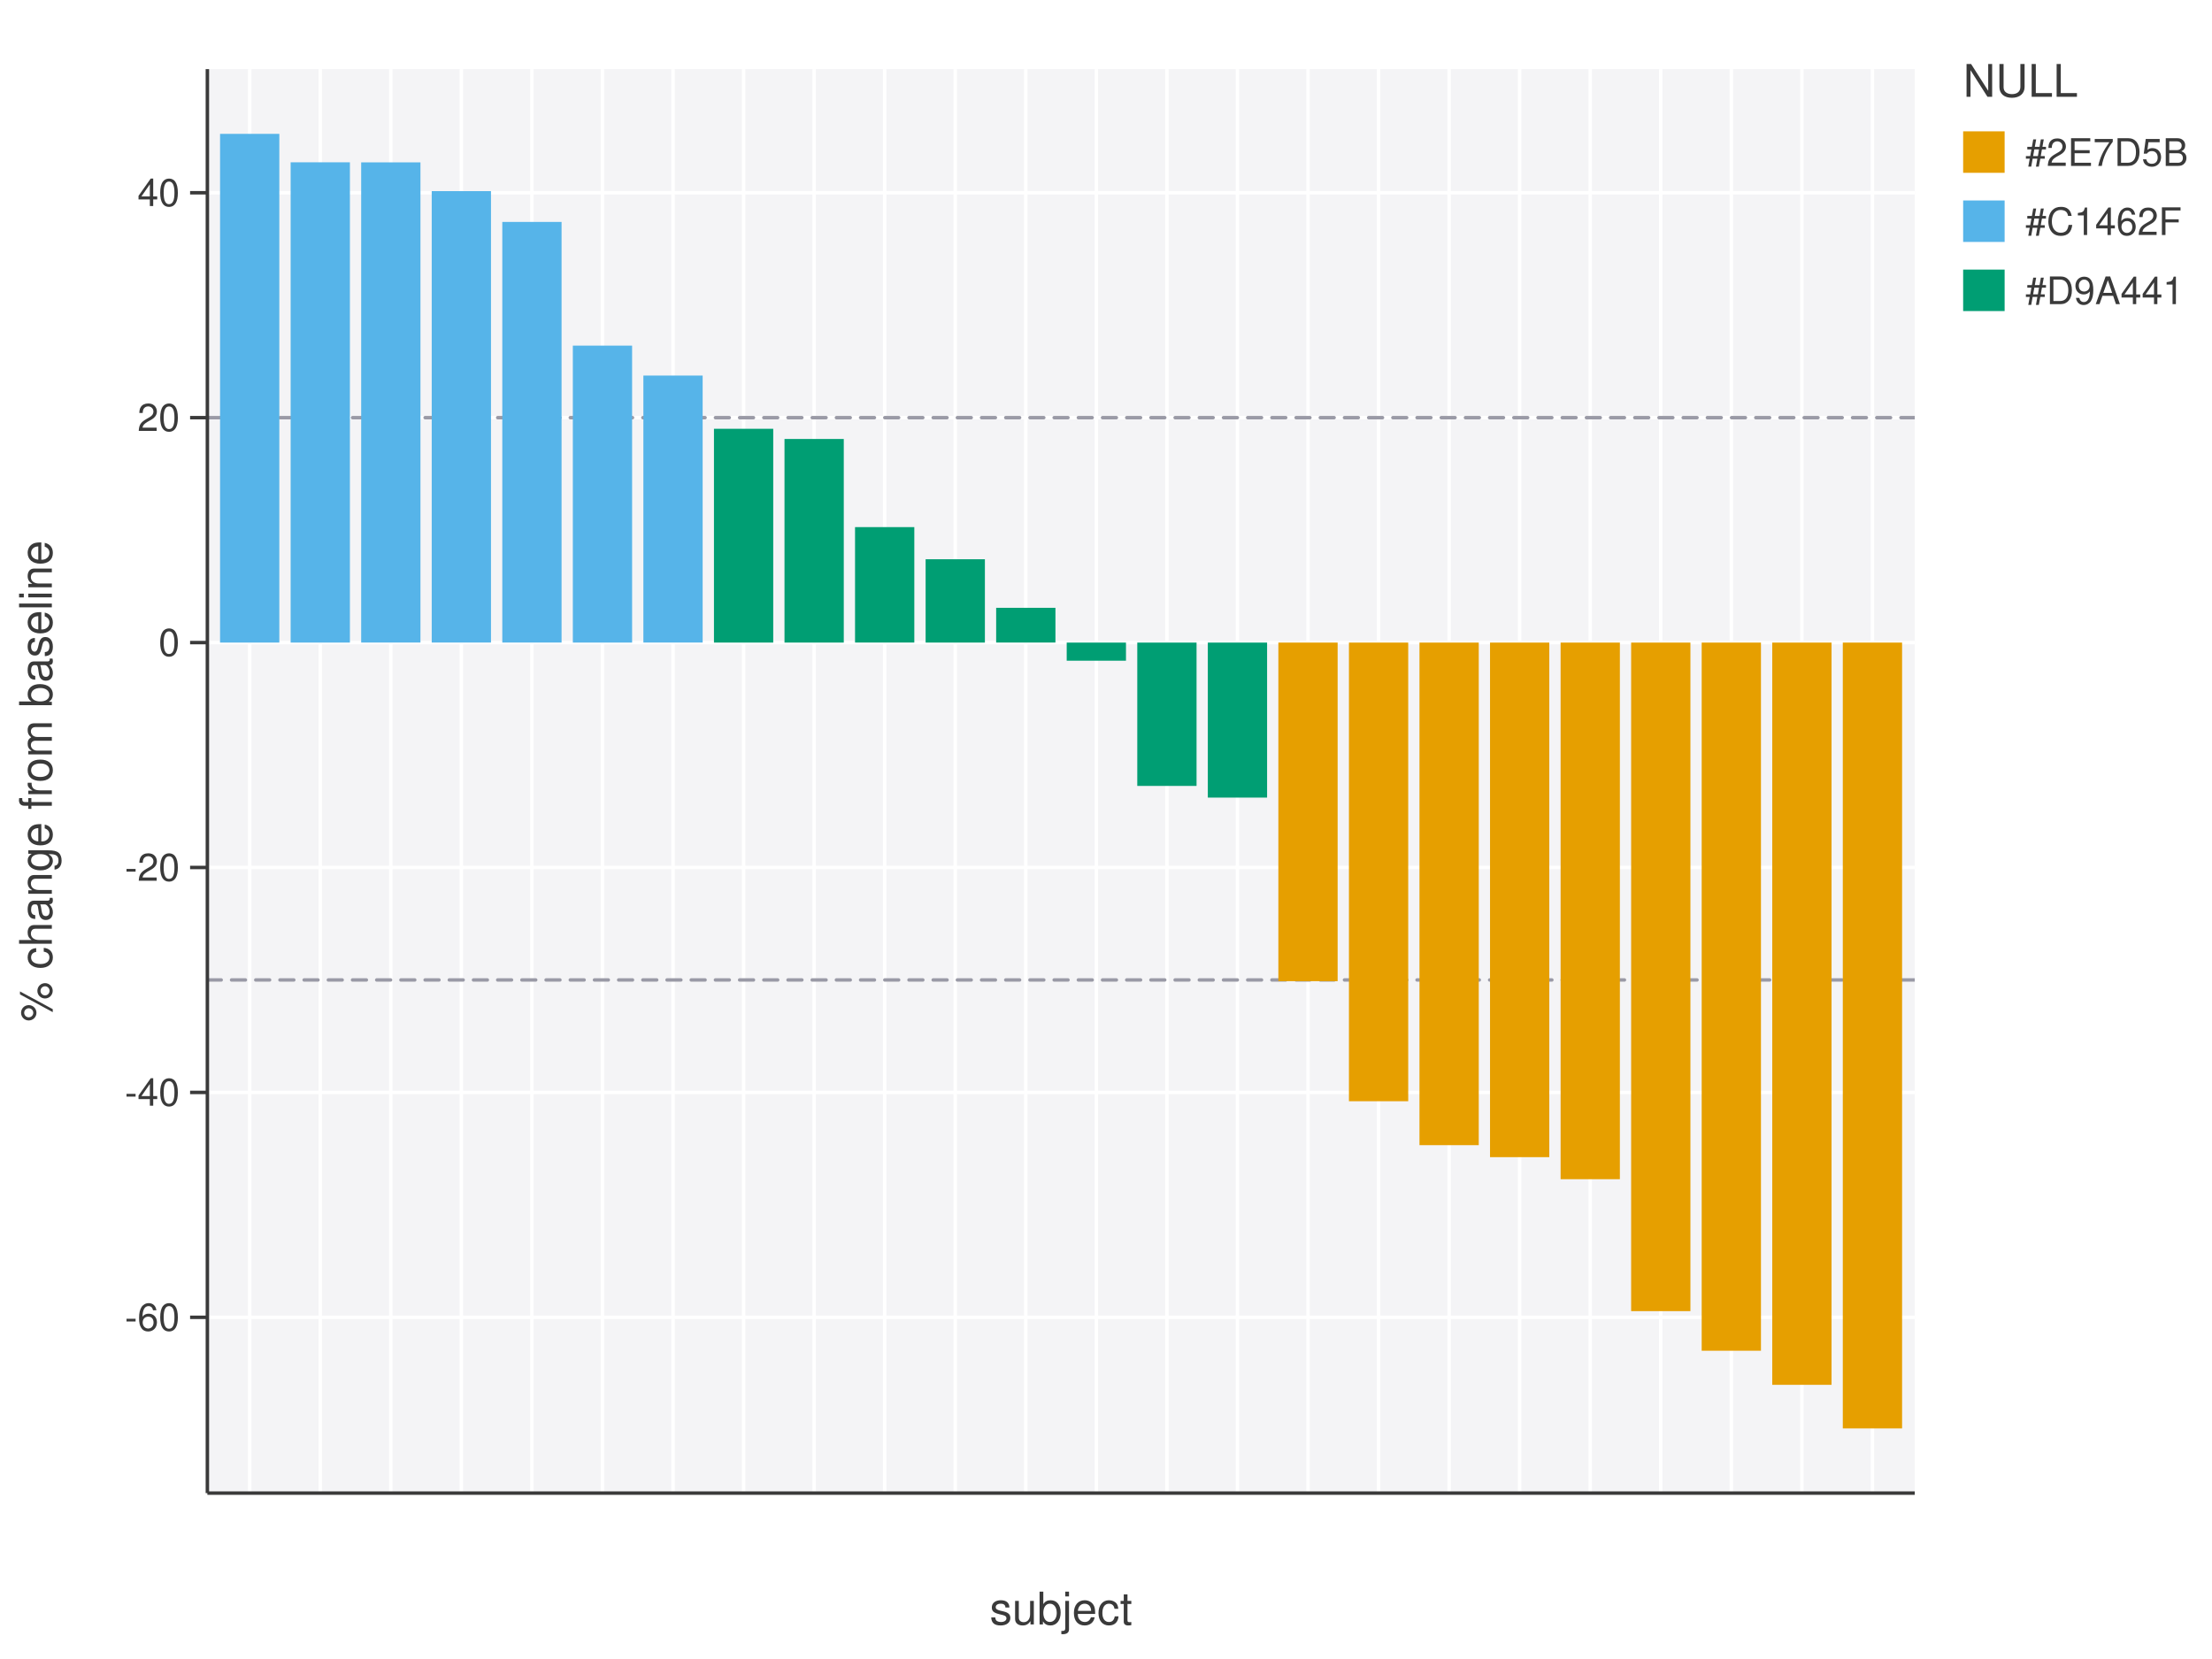
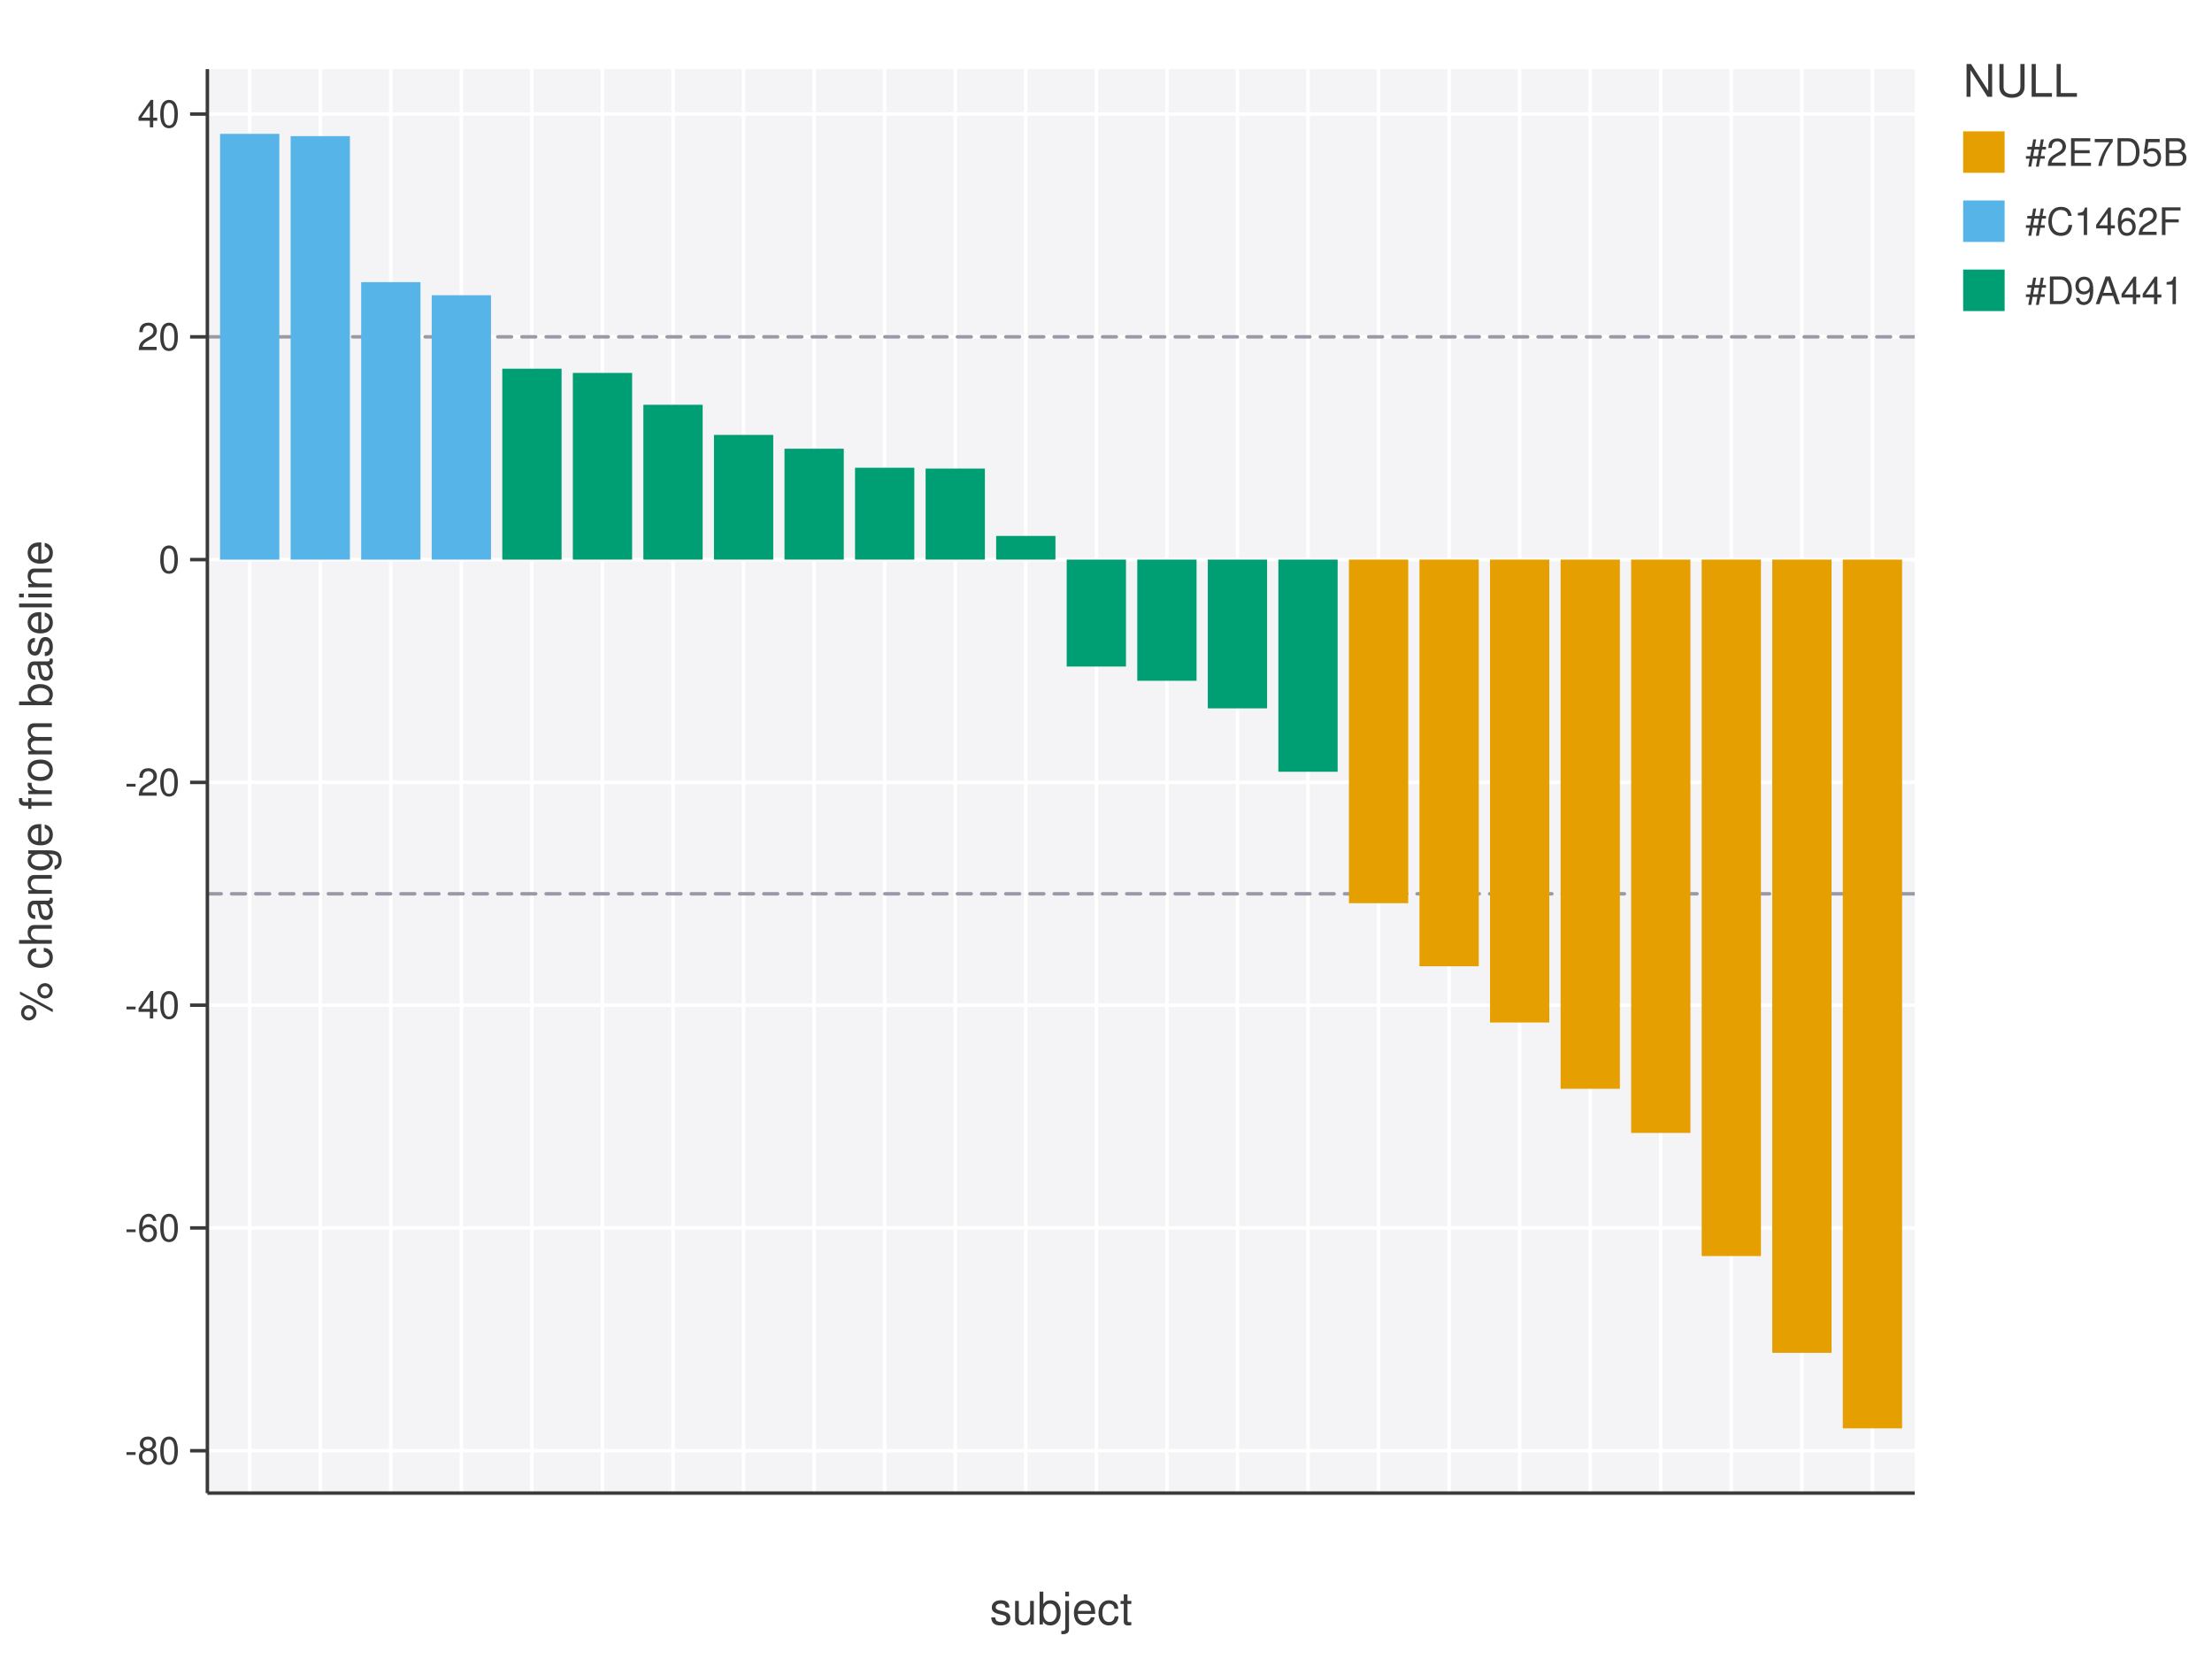
<svg xmlns="http://www.w3.org/2000/svg" width="640" height="480" viewBox="0 0 640 480" font-family="Helvetica, Arial, sans-serif">
  <rect x="0" y="0" width="640" height="480" fill="#FFFFFF" />
  <rect x="60" y="20" width="494" height="412" fill="#F4F4F6" />
  <line x1="72.25" y1="20" x2="72.25" y2="432" stroke="#FFFFFF" stroke-width="1" />
  <line x1="92.66" y1="20" x2="92.66" y2="432" stroke="#FFFFFF" stroke-width="1" />
  <line x1="113.07" y1="20" x2="113.07" y2="432" stroke="#FFFFFF" stroke-width="1" />
  <line x1="133.49" y1="20" x2="133.49" y2="432" stroke="#FFFFFF" stroke-width="1" />
  <line x1="153.9" y1="20" x2="153.9" y2="432" stroke="#FFFFFF" stroke-width="1" />
  <line x1="174.31" y1="20" x2="174.31" y2="432" stroke="#FFFFFF" stroke-width="1" />
  <line x1="194.73" y1="20" x2="194.73" y2="432" stroke="#FFFFFF" stroke-width="1" />
  <line x1="215.14" y1="20" x2="215.14" y2="432" stroke="#FFFFFF" stroke-width="1" />
  <line x1="235.55" y1="20" x2="235.55" y2="432" stroke="#FFFFFF" stroke-width="1" />
  <line x1="255.97" y1="20" x2="255.97" y2="432" stroke="#FFFFFF" stroke-width="1" />
  <line x1="276.38" y1="20" x2="276.38" y2="432" stroke="#FFFFFF" stroke-width="1" />
  <line x1="296.79" y1="20" x2="296.79" y2="432" stroke="#FFFFFF" stroke-width="1" />
  <line x1="317.21" y1="20" x2="317.21" y2="432" stroke="#FFFFFF" stroke-width="1" />
  <line x1="337.62" y1="20" x2="337.62" y2="432" stroke="#FFFFFF" stroke-width="1" />
  <line x1="358.03" y1="20" x2="358.03" y2="432" stroke="#FFFFFF" stroke-width="1" />
  <line x1="378.45" y1="20" x2="378.45" y2="432" stroke="#FFFFFF" stroke-width="1" />
  <line x1="398.86" y1="20" x2="398.86" y2="432" stroke="#FFFFFF" stroke-width="1" />
  <line x1="419.27" y1="20" x2="419.27" y2="432" stroke="#FFFFFF" stroke-width="1" />
  <line x1="439.69" y1="20" x2="439.69" y2="432" stroke="#FFFFFF" stroke-width="1" />
  <line x1="460.1" y1="20" x2="460.1" y2="432" stroke="#FFFFFF" stroke-width="1" />
  <line x1="480.51" y1="20" x2="480.51" y2="432" stroke="#FFFFFF" stroke-width="1" />
  <line x1="500.93" y1="20" x2="500.93" y2="432" stroke="#FFFFFF" stroke-width="1" />
  <line x1="521.34" y1="20" x2="521.34" y2="432" stroke="#FFFFFF" stroke-width="1" />
  <line x1="541.75" y1="20" x2="541.75" y2="432" stroke="#FFFFFF" stroke-width="1" />
-   <line x1="60" y1="381.14" x2="554" y2="381.14" stroke="#FFFFFF" stroke-width="1" />
-   <line x1="60" y1="316.07" x2="554" y2="316.07" stroke="#FFFFFF" stroke-width="1" />
-   <line x1="60" y1="250.99" x2="554" y2="250.99" stroke="#FFFFFF" stroke-width="1" />
-   <line x1="60" y1="185.92" x2="554" y2="185.92" stroke="#FFFFFF" stroke-width="1" />
-   <line x1="60" y1="120.84" x2="554" y2="120.84" stroke="#FFFFFF" stroke-width="1" />
-   <line x1="60" y1="55.77" x2="554" y2="55.77" stroke="#FFFFFF" stroke-width="1" />
+   <line x1="60" y1="419.74" x2="554" y2="419.74" stroke="#FFFFFF" stroke-width="1" />
+   <line x1="60" y1="355.28" x2="554" y2="355.28" stroke="#FFFFFF" stroke-width="1" />
+   <line x1="60" y1="290.83" x2="554" y2="290.83" stroke="#FFFFFF" stroke-width="1" />
+   <line x1="60" y1="226.37" x2="554" y2="226.37" stroke="#FFFFFF" stroke-width="1" />
+   <line x1="60" y1="161.91" x2="554" y2="161.91" stroke="#FFFFFF" stroke-width="1" />
+   <line x1="60" y1="97.46" x2="554" y2="97.46" stroke="#FFFFFF" stroke-width="1" />
+   <line x1="60" y1="33" x2="554" y2="33" stroke="#FFFFFF" stroke-width="1" />
  <clipPath id="panel1">
    <rect x="60" y="20" width="494" height="412" />
  </clipPath>
  <g clip-path="url(#panel1)">
-     <polyline points="60,120.84 554,120.84" fill="none" stroke="#9A9AA6" stroke-width="1" stroke-opacity="1" stroke-linejoin="round" stroke-linecap="round" stroke-dasharray="4,3" />
-     <polyline points="60,283.53 554,283.53" fill="none" stroke="#9A9AA6" stroke-width="1" stroke-opacity="1" stroke-linejoin="round" stroke-linecap="round" stroke-dasharray="4,3" />
-     <rect x="63.67" y="38.73" width="17.15" height="147.19" fill="#56B4E9" fill-opacity="1" />
-     <rect x="84.09" y="46.96" width="17.15" height="138.96" fill="#56B4E9" fill-opacity="1" />
-     <rect x="104.5" y="46.98" width="17.15" height="138.93" fill="#56B4E9" fill-opacity="1" />
-     <rect x="124.91" y="55.3" width="17.15" height="130.61" fill="#56B4E9" fill-opacity="1" />
-     <rect x="145.33" y="64.21" width="17.15" height="121.7" fill="#56B4E9" fill-opacity="1" />
-     <rect x="165.74" y="100" width="17.15" height="85.92" fill="#56B4E9" fill-opacity="1" />
-     <rect x="186.15" y="108.66" width="17.15" height="77.25" fill="#56B4E9" fill-opacity="1" />
-     <rect x="206.57" y="124.06" width="17.15" height="61.86" fill="#009E73" fill-opacity="1" />
-     <rect x="226.98" y="127.01" width="17.15" height="58.91" fill="#009E73" fill-opacity="1" />
-     <rect x="247.39" y="152.51" width="17.15" height="33.4" fill="#009E73" fill-opacity="1" />
-     <rect x="267.81" y="161.81" width="17.15" height="24.11" fill="#009E73" fill-opacity="1" />
-     <rect x="288.22" y="175.86" width="17.15" height="10.05" fill="#009E73" fill-opacity="1" />
-     <rect x="308.63" y="185.92" width="17.15" height="5.24" fill="#009E73" fill-opacity="1" />
-     <rect x="329.05" y="185.92" width="17.15" height="41.47" fill="#009E73" fill-opacity="1" />
-     <rect x="349.46" y="185.92" width="17.15" height="44.85" fill="#009E73" fill-opacity="1" />
-     <rect x="369.87" y="185.92" width="17.15" height="97.96" fill="#E69F00" fill-opacity="1" />
-     <rect x="390.29" y="185.92" width="17.15" height="132.7" fill="#E69F00" fill-opacity="1" />
-     <rect x="410.7" y="185.92" width="17.15" height="145.41" fill="#E69F00" fill-opacity="1" />
-     <rect x="431.11" y="185.92" width="17.15" height="148.88" fill="#E69F00" fill-opacity="1" />
-     <rect x="451.53" y="185.92" width="17.15" height="155.26" fill="#E69F00" fill-opacity="1" />
-     <rect x="471.94" y="185.92" width="17.15" height="193.43" fill="#E69F00" fill-opacity="1" />
-     <rect x="492.35" y="185.92" width="17.15" height="204.89" fill="#E69F00" fill-opacity="1" />
-     <rect x="512.77" y="185.92" width="17.15" height="214.75" fill="#E69F00" fill-opacity="1" />
-     <rect x="533.18" y="185.92" width="17.15" height="227.36" fill="#E69F00" fill-opacity="1" />
+     <polyline points="60,97.46 554,97.46" fill="none" stroke="#9A9AA6" stroke-width="1" stroke-opacity="1" stroke-linejoin="round" stroke-linecap="round" stroke-dasharray="4,3" />
+     <polyline points="60,258.6 554,258.6" fill="none" stroke="#9A9AA6" stroke-width="1" stroke-opacity="1" stroke-linejoin="round" stroke-linecap="round" stroke-dasharray="4,3" />
+     <rect x="63.67" y="38.73" width="17.15" height="123.19" fill="#56B4E9" fill-opacity="1" />
+     <rect x="84.09" y="39.39" width="17.15" height="122.52" fill="#56B4E9" fill-opacity="1" />
+     <rect x="104.5" y="81.63" width="17.15" height="80.29" fill="#56B4E9" fill-opacity="1" />
+     <rect x="124.91" y="85.42" width="17.15" height="76.49" fill="#56B4E9" fill-opacity="1" />
+     <rect x="145.33" y="106.68" width="17.15" height="55.24" fill="#009E73" fill-opacity="1" />
+     <rect x="165.74" y="107.9" width="17.15" height="54.01" fill="#009E73" fill-opacity="1" />
+     <rect x="186.15" y="117.11" width="17.15" height="44.8" fill="#009E73" fill-opacity="1" />
+     <rect x="206.57" y="125.83" width="17.15" height="36.08" fill="#009E73" fill-opacity="1" />
+     <rect x="226.98" y="129.83" width="17.15" height="32.08" fill="#009E73" fill-opacity="1" />
+     <rect x="247.39" y="135.33" width="17.15" height="26.58" fill="#009E73" fill-opacity="1" />
+     <rect x="267.81" y="135.57" width="17.15" height="26.34" fill="#009E73" fill-opacity="1" />
+     <rect x="288.22" y="155.06" width="17.15" height="6.85" fill="#009E73" fill-opacity="1" />
+     <rect x="308.63" y="161.91" width="17.15" height="30.94" fill="#009E73" fill-opacity="1" />
+     <rect x="329.05" y="161.91" width="17.15" height="35.06" fill="#009E73" fill-opacity="1" />
+     <rect x="349.46" y="161.91" width="17.15" height="43.04" fill="#009E73" fill-opacity="1" />
+     <rect x="369.87" y="161.91" width="17.15" height="61.38" fill="#009E73" fill-opacity="1" />
+     <rect x="390.29" y="161.91" width="17.15" height="99.41" fill="#E69F00" fill-opacity="1" />
+     <rect x="410.7" y="161.91" width="17.15" height="117.66" fill="#E69F00" fill-opacity="1" />
+     <rect x="431.11" y="161.91" width="17.15" height="133.93" fill="#E69F00" fill-opacity="1" />
+     <rect x="451.53" y="161.91" width="17.15" height="153.11" fill="#E69F00" fill-opacity="1" />
+     <rect x="471.94" y="161.91" width="17.15" height="165.88" fill="#E69F00" fill-opacity="1" />
+     <rect x="492.35" y="161.91" width="17.15" height="201.5" fill="#E69F00" fill-opacity="1" />
+     <rect x="512.77" y="161.91" width="17.15" height="229.5" fill="#E69F00" fill-opacity="1" />
+     <rect x="533.18" y="161.91" width="17.15" height="251.36" fill="#E69F00" fill-opacity="1" />
  </g>
  <line x1="60" y1="432" x2="554" y2="432" stroke="#3A3A3A" stroke-width="1" />
  <line x1="60" y1="20" x2="60" y2="432" stroke="#3A3A3A" stroke-width="1" />
-   <line x1="55" y1="381.14" x2="60" y2="381.14" stroke="#3A3A3A" stroke-width="1" />
-   <text x="52" y="384.99" text-anchor="end" font-size="11" fill="#3A3A3A">-60</text>
-   <line x1="55" y1="316.07" x2="60" y2="316.07" stroke="#3A3A3A" stroke-width="1" />
-   <text x="52" y="319.92" text-anchor="end" font-size="11" fill="#3A3A3A">-40</text>
-   <line x1="55" y1="250.99" x2="60" y2="250.99" stroke="#3A3A3A" stroke-width="1" />
-   <text x="52" y="254.84" text-anchor="end" font-size="11" fill="#3A3A3A">-20</text>
-   <line x1="55" y1="185.92" x2="60" y2="185.92" stroke="#3A3A3A" stroke-width="1" />
-   <text x="52" y="189.77" text-anchor="end" font-size="11" fill="#3A3A3A">0</text>
-   <line x1="55" y1="120.84" x2="60" y2="120.84" stroke="#3A3A3A" stroke-width="1" />
-   <text x="52" y="124.69" text-anchor="end" font-size="11" fill="#3A3A3A">20</text>
-   <line x1="55" y1="55.77" x2="60" y2="55.77" stroke="#3A3A3A" stroke-width="1" />
-   <text x="52" y="59.62" text-anchor="end" font-size="11" fill="#3A3A3A">40</text>
+   <line x1="55" y1="419.74" x2="60" y2="419.74" stroke="#3A3A3A" stroke-width="1" />
+   <text x="52" y="423.59" text-anchor="end" font-size="11" fill="#3A3A3A">-80</text>
+   <line x1="55" y1="355.28" x2="60" y2="355.28" stroke="#3A3A3A" stroke-width="1" />
+   <text x="52" y="359.13" text-anchor="end" font-size="11" fill="#3A3A3A">-60</text>
+   <line x1="55" y1="290.83" x2="60" y2="290.83" stroke="#3A3A3A" stroke-width="1" />
+   <text x="52" y="294.68" text-anchor="end" font-size="11" fill="#3A3A3A">-40</text>
+   <line x1="55" y1="226.37" x2="60" y2="226.37" stroke="#3A3A3A" stroke-width="1" />
+   <text x="52" y="230.22" text-anchor="end" font-size="11" fill="#3A3A3A">-20</text>
+   <line x1="55" y1="161.91" x2="60" y2="161.91" stroke="#3A3A3A" stroke-width="1" />
+   <text x="52" y="165.76" text-anchor="end" font-size="11" fill="#3A3A3A">0</text>
+   <line x1="55" y1="97.46" x2="60" y2="97.46" stroke="#3A3A3A" stroke-width="1" />
+   <text x="52" y="101.31" text-anchor="end" font-size="11" fill="#3A3A3A">20</text>
+   <line x1="55" y1="33" x2="60" y2="33" stroke="#3A3A3A" stroke-width="1" />
+   <text x="52" y="36.85" text-anchor="end" font-size="11" fill="#3A3A3A">40</text>
  <text x="307" y="470" text-anchor="middle" font-size="13" fill="#3A3A3A">subject</text>
  <text x="15" y="226" transform="rotate(-90 15 226)" text-anchor="middle" font-size="13" fill="#3A3A3A">% change from baseline</text>
  <text x="568" y="28" text-anchor="start" font-size="13" fill="#3A3A3A">NULL</text>
  <rect x="568" y="38" width="12" height="12" fill="#E69F00" />
  <text x="586" y="48" text-anchor="start" font-size="11" fill="#3A3A3A">#2E7D5B</text>
  <rect x="568" y="58" width="12" height="12" fill="#56B4E9" />
  <text x="586" y="68" text-anchor="start" font-size="11" fill="#3A3A3A">#C1462F</text>
  <rect x="568" y="78" width="12" height="12" fill="#009E73" />
  <text x="586" y="88" text-anchor="start" font-size="11" fill="#3A3A3A">#D9A441</text>
</svg>
